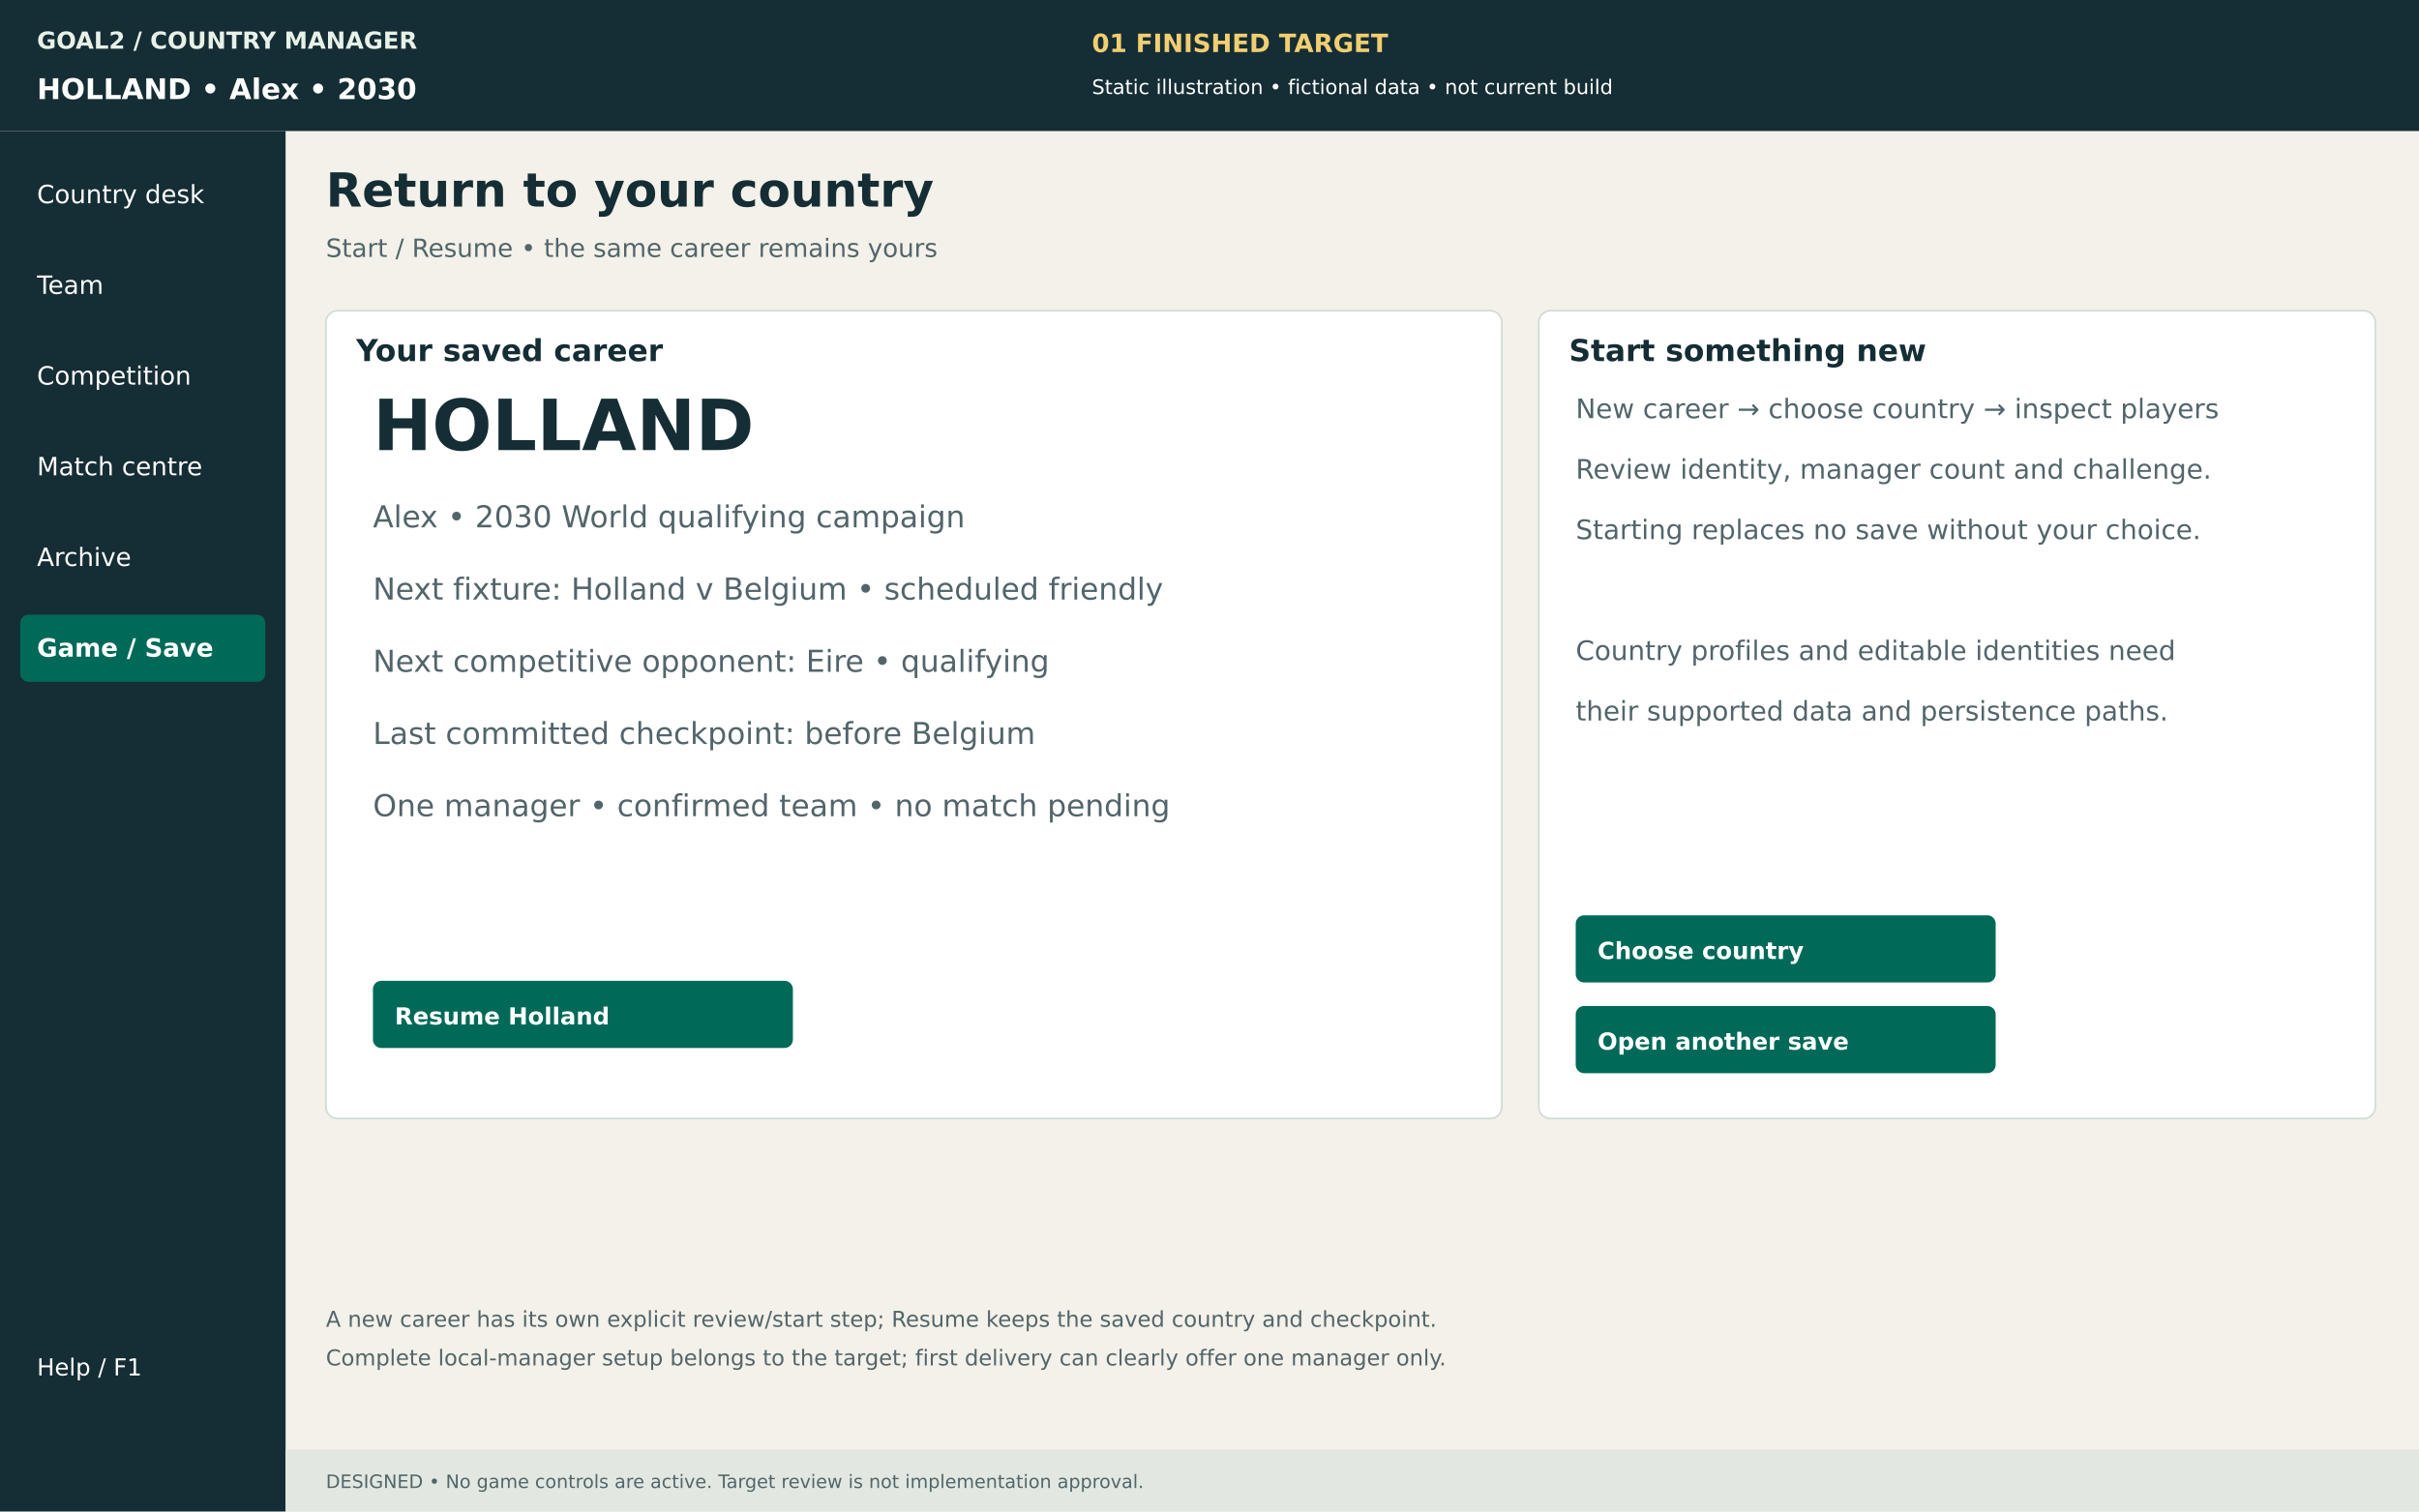
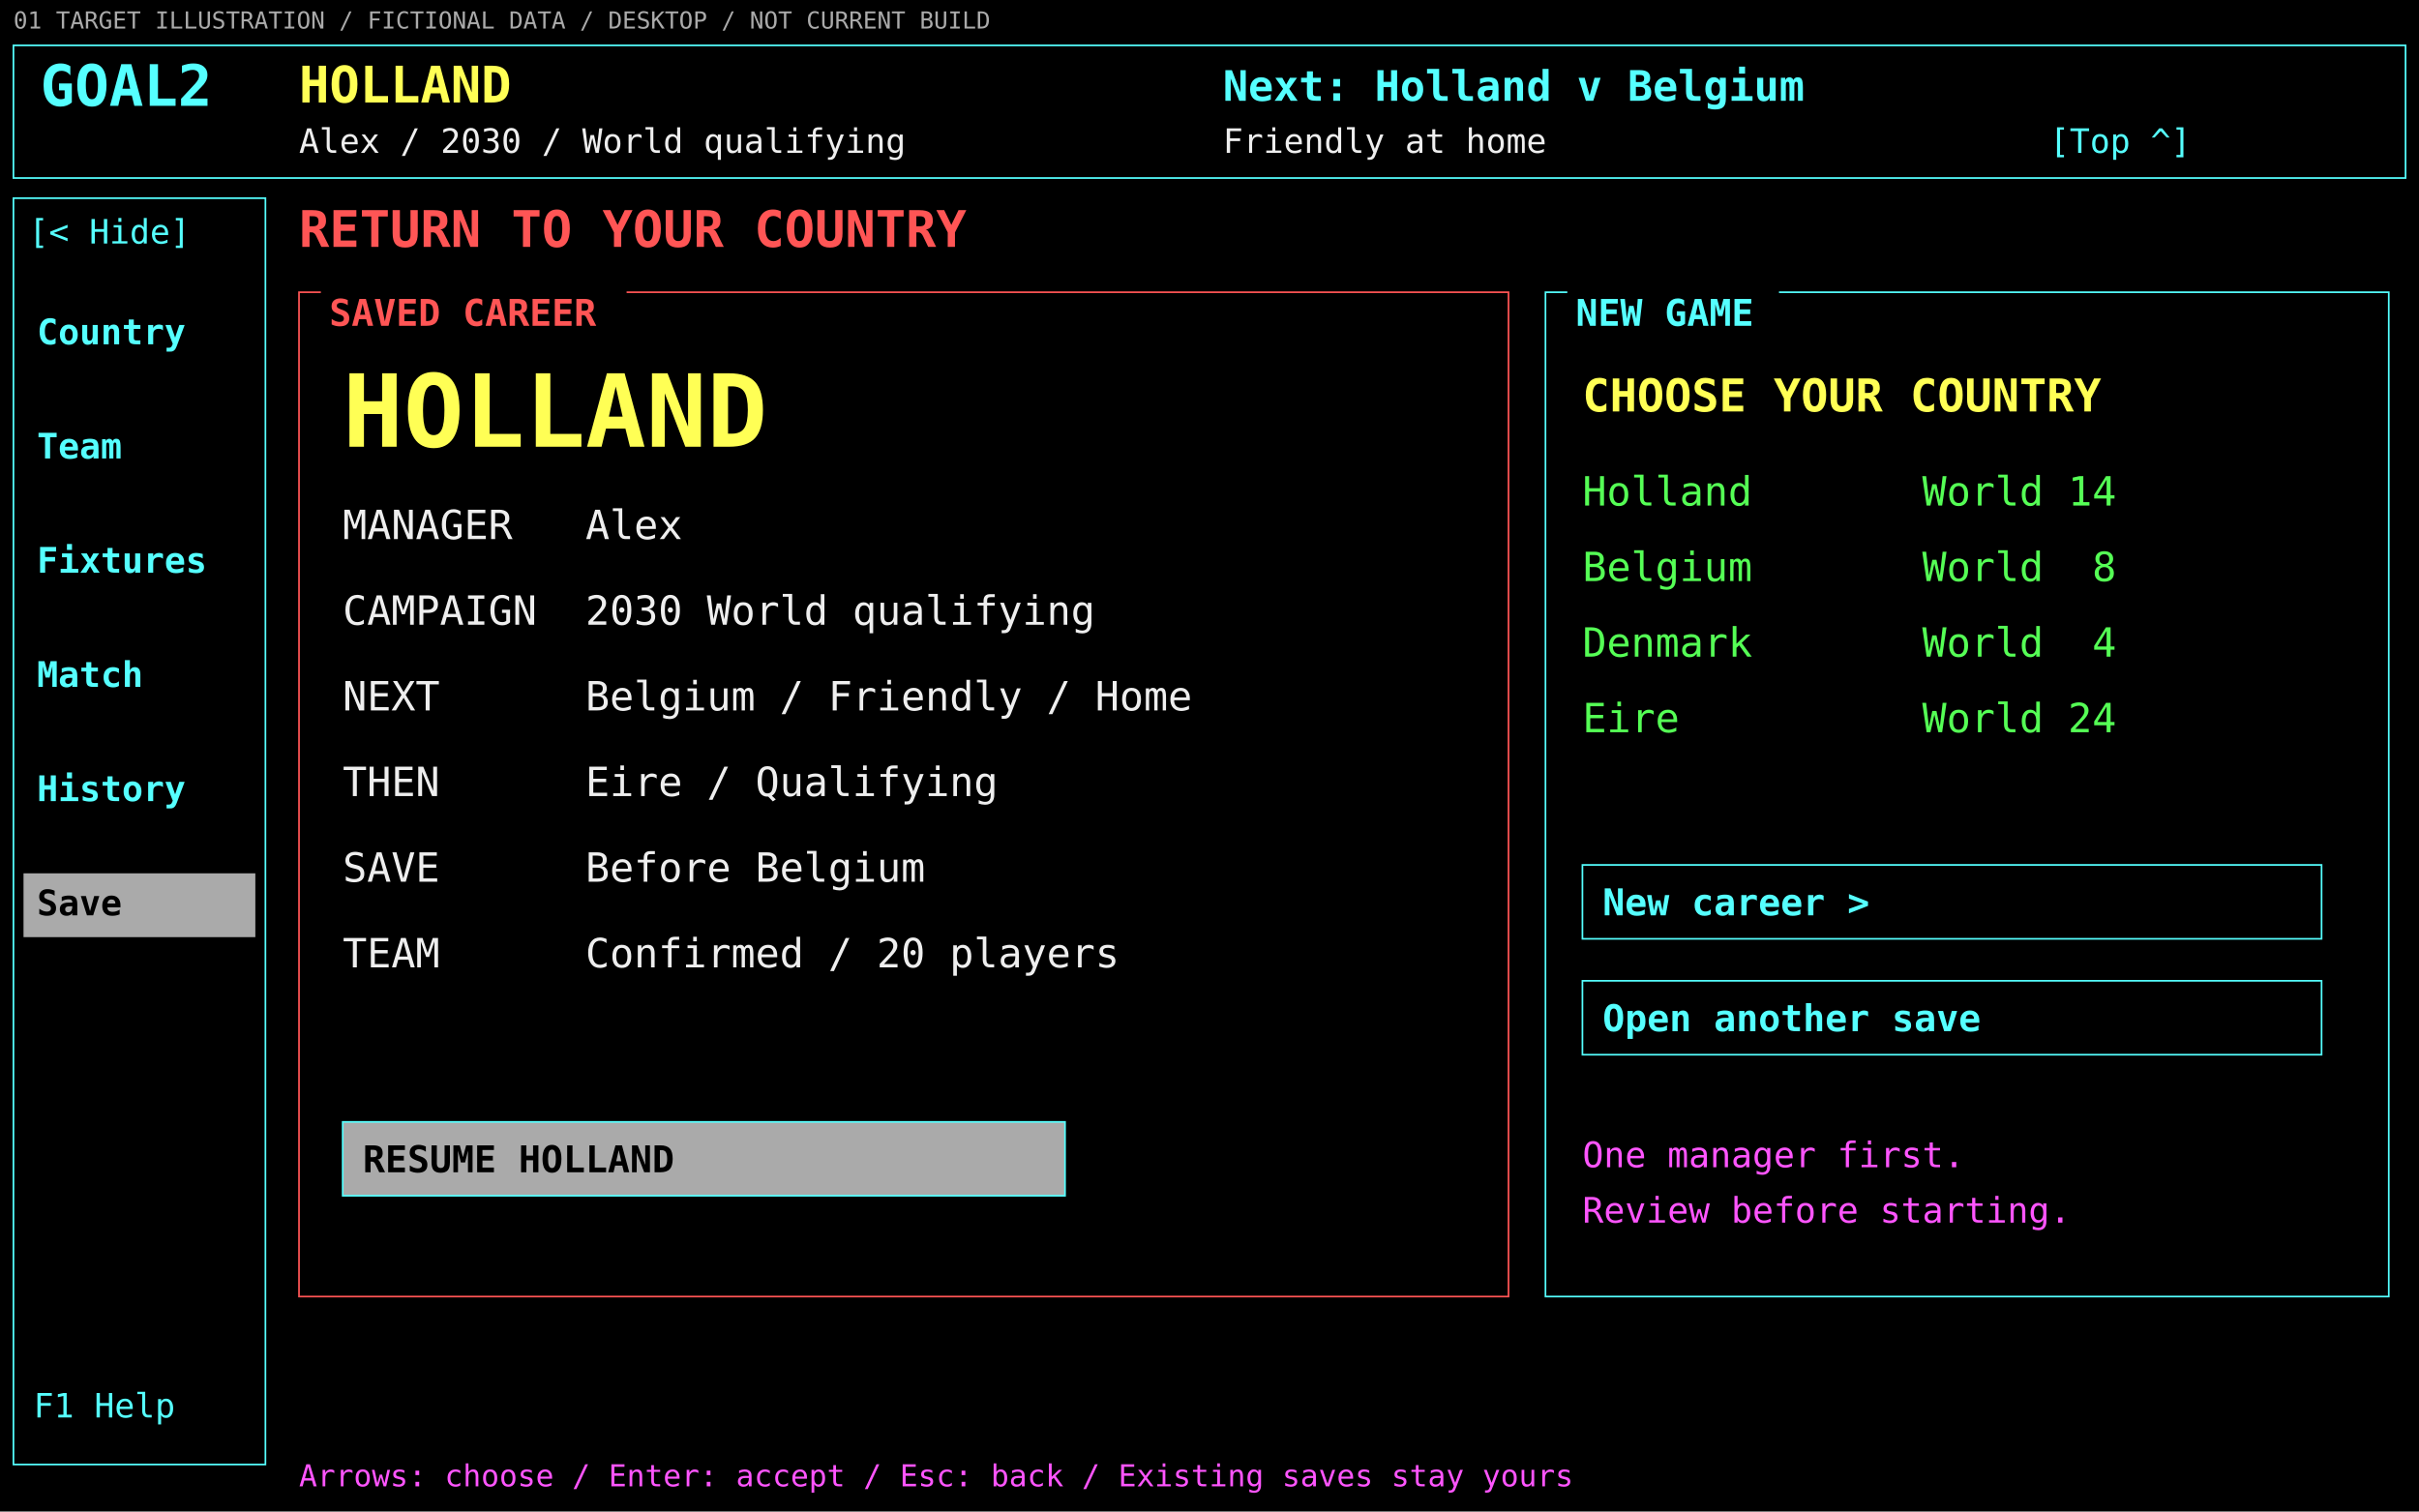
<svg xmlns="http://www.w3.org/2000/svg" width="1440" height="900" viewBox="0 0 1440 900">
-   <rect x="0" y="0" width="1440" height="900" rx="0" fill="#f3f1e9" />
-   <rect x="0" y="0" width="1440" height="78" rx="0" fill="#152d34" />
-   <text x="22" y="29" font-family="DejaVu Sans" font-size="14" font-weight="700" fill="#e7f1e7">GOAL2  /  COUNTRY MANAGER</text>
-   <text x="22" y="59" font-family="DejaVu Sans" font-size="17" font-weight="700" fill="white">HOLLAND  •  Alex  •  2030</text>
-   <text x="650" y="31" font-family="DejaVu Sans" font-size="15" font-weight="700" fill="#f1ce71">01  FINISHED TARGET</text>
-   <text x="650" y="56" font-family="DejaVu Sans" font-size="12" font-weight="400" fill="white">Static illustration • fictional data • not current build</text>
-   <rect x="0" y="78" width="170" height="822" rx="0" fill="#152d34" />
-   <text x="22" y="121" font-family="DejaVu Sans" font-size="15" font-weight="400" fill="white">Country desk</text>
-   <text x="22" y="175" font-family="DejaVu Sans" font-size="15" font-weight="400" fill="white">Team</text>
-   <text x="22" y="229" font-family="DejaVu Sans" font-size="15" font-weight="400" fill="white">Competition</text>
-   <text x="22" y="283" font-family="DejaVu Sans" font-size="15" font-weight="400" fill="white">Match centre</text>
-   <text x="22" y="337" font-family="DejaVu Sans" font-size="15" font-weight="400" fill="white">Archive</text>
-   <rect x="12" y="366" width="146" height="40" rx="5" fill="#006958" />
-   <text x="22" y="391" font-family="DejaVu Sans" font-size="15" font-weight="700" fill="white">Game / Save</text>
-   <text x="22" y="819" font-family="DejaVu Sans" font-size="14" font-weight="400" fill="white">Help  /  F1</text>
-   <text x="194" y="123" font-family="DejaVu Sans" font-size="28" font-weight="700" fill="#152d34">Return to your country</text>
-   <text x="194" y="153" font-family="DejaVu Sans" font-size="15" font-weight="400" fill="#52656a">Start / Resume • the same career remains yours</text>
-   <rect x="170" y="863" width="1270" height="37" rx="0" fill="#e2e8e1" />
-   <text x="194" y="886" font-family="DejaVu Sans" font-size="11" font-weight="400" fill="#52656a">DESIGNED • No game controls are active. Target review is not implementation approval.</text>
-   <rect x="194" y="185" width="700" height="481" rx="7" fill="white" stroke="#d1dbd5" />
-   <text x="212" y="215" font-family="DejaVu Sans" font-size="18" font-weight="700" fill="#152d34">Your saved career</text>
-   <text x="222" y="268" font-family="DejaVu Sans" font-size="42" font-weight="700" fill="#152d34">HOLLAND</text>
-   <text x="222" y="314" font-family="DejaVu Sans" font-size="18" font-weight="400" fill="#52656a">Alex • 2030 World qualifying campaign</text>
-   <text x="222" y="357" font-family="DejaVu Sans" font-size="18" font-weight="400" fill="#52656a">Next fixture: Holland v Belgium • scheduled friendly</text>
-   <text x="222" y="400" font-family="DejaVu Sans" font-size="18" font-weight="400" fill="#52656a">Next competitive opponent: Eire • qualifying</text>
-   <text x="222" y="443" font-family="DejaVu Sans" font-size="18" font-weight="400" fill="#52656a">Last committed checkpoint: before Belgium</text>
-   <text x="222" y="486" font-family="DejaVu Sans" font-size="18" font-weight="400" fill="#52656a">One manager • confirmed team • no match pending</text>
-   <rect x="222" y="584" width="250" height="40" rx="5" fill="#006958" />
-   <text x="235" y="610" font-family="DejaVu Sans" font-size="14" font-weight="700" fill="white">Resume Holland</text>
-   <rect x="916" y="185" width="498" height="481" rx="7" fill="white" stroke="#d1dbd5" />
-   <text x="934" y="215" font-family="DejaVu Sans" font-size="18" font-weight="700" fill="#152d34">Start something new</text>
-   <text x="938" y="249" font-family="DejaVu Sans" font-size="16" font-weight="400" fill="#52656a">New career → choose country → inspect players</text>
-   <text x="938" y="285" font-family="DejaVu Sans" font-size="16" font-weight="400" fill="#52656a">Review identity, manager count and challenge.</text>
-   <text x="938" y="321" font-family="DejaVu Sans" font-size="16" font-weight="400" fill="#52656a">Starting replaces no save without your choice.</text>
-   <text x="938" y="357" font-family="DejaVu Sans" font-size="16" font-weight="400" fill="#52656a" />
-   <text x="938" y="393" font-family="DejaVu Sans" font-size="16" font-weight="400" fill="#52656a">Country profiles and editable identities need</text>
-   <text x="938" y="429" font-family="DejaVu Sans" font-size="16" font-weight="400" fill="#52656a">their supported data and persistence paths.</text>
-   <rect x="938" y="545" width="250" height="40" rx="5" fill="#006958" />
-   <text x="951" y="571" font-family="DejaVu Sans" font-size="14" font-weight="700" fill="white">Choose country</text>
-   <rect x="938" y="599" width="250" height="40" rx="5" fill="#006958" />
-   <text x="951" y="625" font-family="DejaVu Sans" font-size="14" font-weight="700" fill="white">Open another save</text>
-   <text x="194" y="790" font-family="DejaVu Sans" font-size="13" font-weight="400" fill="#52656a">A new career has its own explicit review/start step; Resume keeps the saved country and checkpoint.</text>
-   <text x="194" y="813" font-family="DejaVu Sans" font-size="13" font-weight="400" fill="#52656a">Complete local-manager setup belongs to the target; first delivery can clearly offer one manager only.</text>
+   <rect x="0" y="0" width="1440" height="900" fill="#000000" />
+   <text x="8" y="17" font-family="DejaVu Sans Mono" font-size="14" font-weight="400" fill="#aaaaaa" xml:space="preserve">01 TARGET ILLUSTRATION / FICTIONAL DATA / DESKTOP / NOT CURRENT BUILD</text>
+   <g data-chrome="top">
+     <rect x="8" y="27" width="1424" height="79" fill="#000000" stroke="#55ffff" />
+     <text x="24" y="63" font-family="DejaVu Sans Mono" font-size="34" font-weight="700" fill="#55ffff" xml:space="preserve">GOAL2</text>
+     <text x="178" y="61" font-family="DejaVu Sans Mono" font-size="30" font-weight="700" fill="#ffff55" xml:space="preserve">HOLLAND</text>
+     <text x="178" y="91" font-family="DejaVu Sans Mono" font-size="20" font-weight="400" fill="#eeeeee" xml:space="preserve">Alex / 2030 / World qualifying</text>
+     <text x="728" y="60" font-family="DejaVu Sans Mono" font-size="25" font-weight="700" fill="#55ffff" xml:space="preserve">Next: Holland v Belgium</text>
+     <text x="728" y="91" font-family="DejaVu Sans Mono" font-size="20" font-weight="400" fill="#eeeeee" xml:space="preserve">Friendly at home</text>
+     <text x="1220" y="91" font-family="DejaVu Sans Mono" font-size="20" font-weight="400" fill="#55ffff" xml:space="preserve">[Top ^]</text>
+   </g>
+   <g data-chrome="side">
+     <rect x="8" y="118" width="150" height="754" fill="#000000" stroke="#55ffff" />
+     <text x="17" y="145" font-family="DejaVu Sans Mono" font-size="20" font-weight="400" fill="#55ffff" xml:space="preserve">[&lt; Hide]</text>
+     <text x="22" y="205" font-family="DejaVu Sans Mono" font-size="21" font-weight="700" fill="#55ffff" xml:space="preserve">Country</text>
+     <text x="22" y="273" font-family="DejaVu Sans Mono" font-size="21" font-weight="700" fill="#55ffff" xml:space="preserve">Team</text>
+     <text x="22" y="341" font-family="DejaVu Sans Mono" font-size="21" font-weight="700" fill="#55ffff" xml:space="preserve">Fixtures</text>
+     <text x="22" y="409" font-family="DejaVu Sans Mono" font-size="21" font-weight="700" fill="#55ffff" xml:space="preserve">Match</text>
+     <text x="22" y="477" font-family="DejaVu Sans Mono" font-size="21" font-weight="700" fill="#55ffff" xml:space="preserve">History</text>
+     <rect x="14" y="520" width="138" height="38" fill="#aaaaaa" />
+     <text x="22" y="545" font-family="DejaVu Sans Mono" font-size="21" font-weight="700" fill="#000000" xml:space="preserve">Save</text>
+     <text x="20" y="844" font-family="DejaVu Sans Mono" font-size="20" font-weight="400" fill="#55ffff" xml:space="preserve">F1 Help</text>
+   </g>
+   <text x="178" y="147" font-family="DejaVu Sans Mono" font-size="30" font-weight="700" fill="#ff5555" xml:space="preserve">RETURN TO YOUR COUNTRY</text>
+   <rect x="178" y="174" width="720" height="598" fill="#000000" stroke="#ff5555" />
+   <rect x="191" y="173" width="182" height="28" fill="#000000" />
+   <text x="196" y="194" font-family="DejaVu Sans Mono" font-size="22" font-weight="700" fill="#ff5555" xml:space="preserve">SAVED CAREER</text>
+   <text x="204" y="266" font-family="DejaVu Sans Mono" font-size="60" font-weight="700" fill="#ffff55" xml:space="preserve">HOLLAND</text>
+   <text x="204" y="321" font-family="DejaVu Sans Mono" font-size="24" font-weight="400" fill="#eeeeee" xml:space="preserve">MANAGER   Alex</text>
+   <text x="204" y="372" font-family="DejaVu Sans Mono" font-size="24" font-weight="400" fill="#eeeeee" xml:space="preserve">CAMPAIGN  2030 World qualifying</text>
+   <text x="204" y="423" font-family="DejaVu Sans Mono" font-size="24" font-weight="400" fill="#eeeeee" xml:space="preserve">NEXT      Belgium / Friendly / Home</text>
+   <text x="204" y="474" font-family="DejaVu Sans Mono" font-size="24" font-weight="400" fill="#eeeeee" xml:space="preserve">THEN      Eire / Qualifying</text>
+   <text x="204" y="525" font-family="DejaVu Sans Mono" font-size="24" font-weight="400" fill="#eeeeee" xml:space="preserve">SAVE      Before Belgium</text>
+   <text x="204" y="576" font-family="DejaVu Sans Mono" font-size="24" font-weight="400" fill="#eeeeee" xml:space="preserve">TEAM      Confirmed / 20 players</text>
+   <rect x="204" y="668" width="430" height="44" fill="#aaaaaa" stroke="#55ffff" />
+   <text x="216" y="698" font-family="DejaVu Sans Mono" font-size="22" font-weight="700" fill="#000000" xml:space="preserve">RESUME HOLLAND</text>
+   <rect x="920" y="174" width="502" height="598" fill="#000000" stroke="#55ffff" />
+   <rect x="933" y="173" width="126" height="28" fill="#000000" />
+   <text x="938" y="194" font-family="DejaVu Sans Mono" font-size="22" font-weight="700" fill="#55ffff" xml:space="preserve">NEW GAME</text>
+   <text x="942" y="245" font-family="DejaVu Sans Mono" font-size="27" font-weight="700" fill="#ffff55" xml:space="preserve">CHOOSE YOUR COUNTRY</text>
+   <text x="942" y="301" font-family="DejaVu Sans Mono" font-size="24" font-weight="400" fill="#55ff55" xml:space="preserve">Holland       World 14</text>
+   <text x="942" y="346" font-family="DejaVu Sans Mono" font-size="24" font-weight="400" fill="#55ff55" xml:space="preserve">Belgium       World  8</text>
+   <text x="942" y="391" font-family="DejaVu Sans Mono" font-size="24" font-weight="400" fill="#55ff55" xml:space="preserve">Denmark       World  4</text>
+   <text x="942" y="436" font-family="DejaVu Sans Mono" font-size="24" font-weight="400" fill="#55ff55" xml:space="preserve">Eire          World 24</text>
+   <rect x="942" y="515" width="440" height="44" fill="#000000" stroke="#55ffff" />
+   <text x="954" y="545" font-family="DejaVu Sans Mono" font-size="22" font-weight="700" fill="#55ffff" xml:space="preserve">New career &gt;</text>
+   <rect x="942" y="584" width="440" height="44" fill="#000000" stroke="#55ffff" />
+   <text x="954" y="614" font-family="DejaVu Sans Mono" font-size="22" font-weight="700" fill="#55ffff" xml:space="preserve">Open another save</text>
+   <text x="942" y="695" font-family="DejaVu Sans Mono" font-size="21" font-weight="400" fill="#ff55ff" xml:space="preserve">One manager first.</text>
+   <text x="942" y="728" font-family="DejaVu Sans Mono" font-size="21" font-weight="400" fill="#ff55ff" xml:space="preserve">Review before starting.</text>
+   <text x="178" y="885" font-family="DejaVu Sans Mono" font-size="18" font-weight="400" fill="#ff55ff" xml:space="preserve">Arrows: choose / Enter: accept / Esc: back / Existing saves stay yours</text>
</svg>
